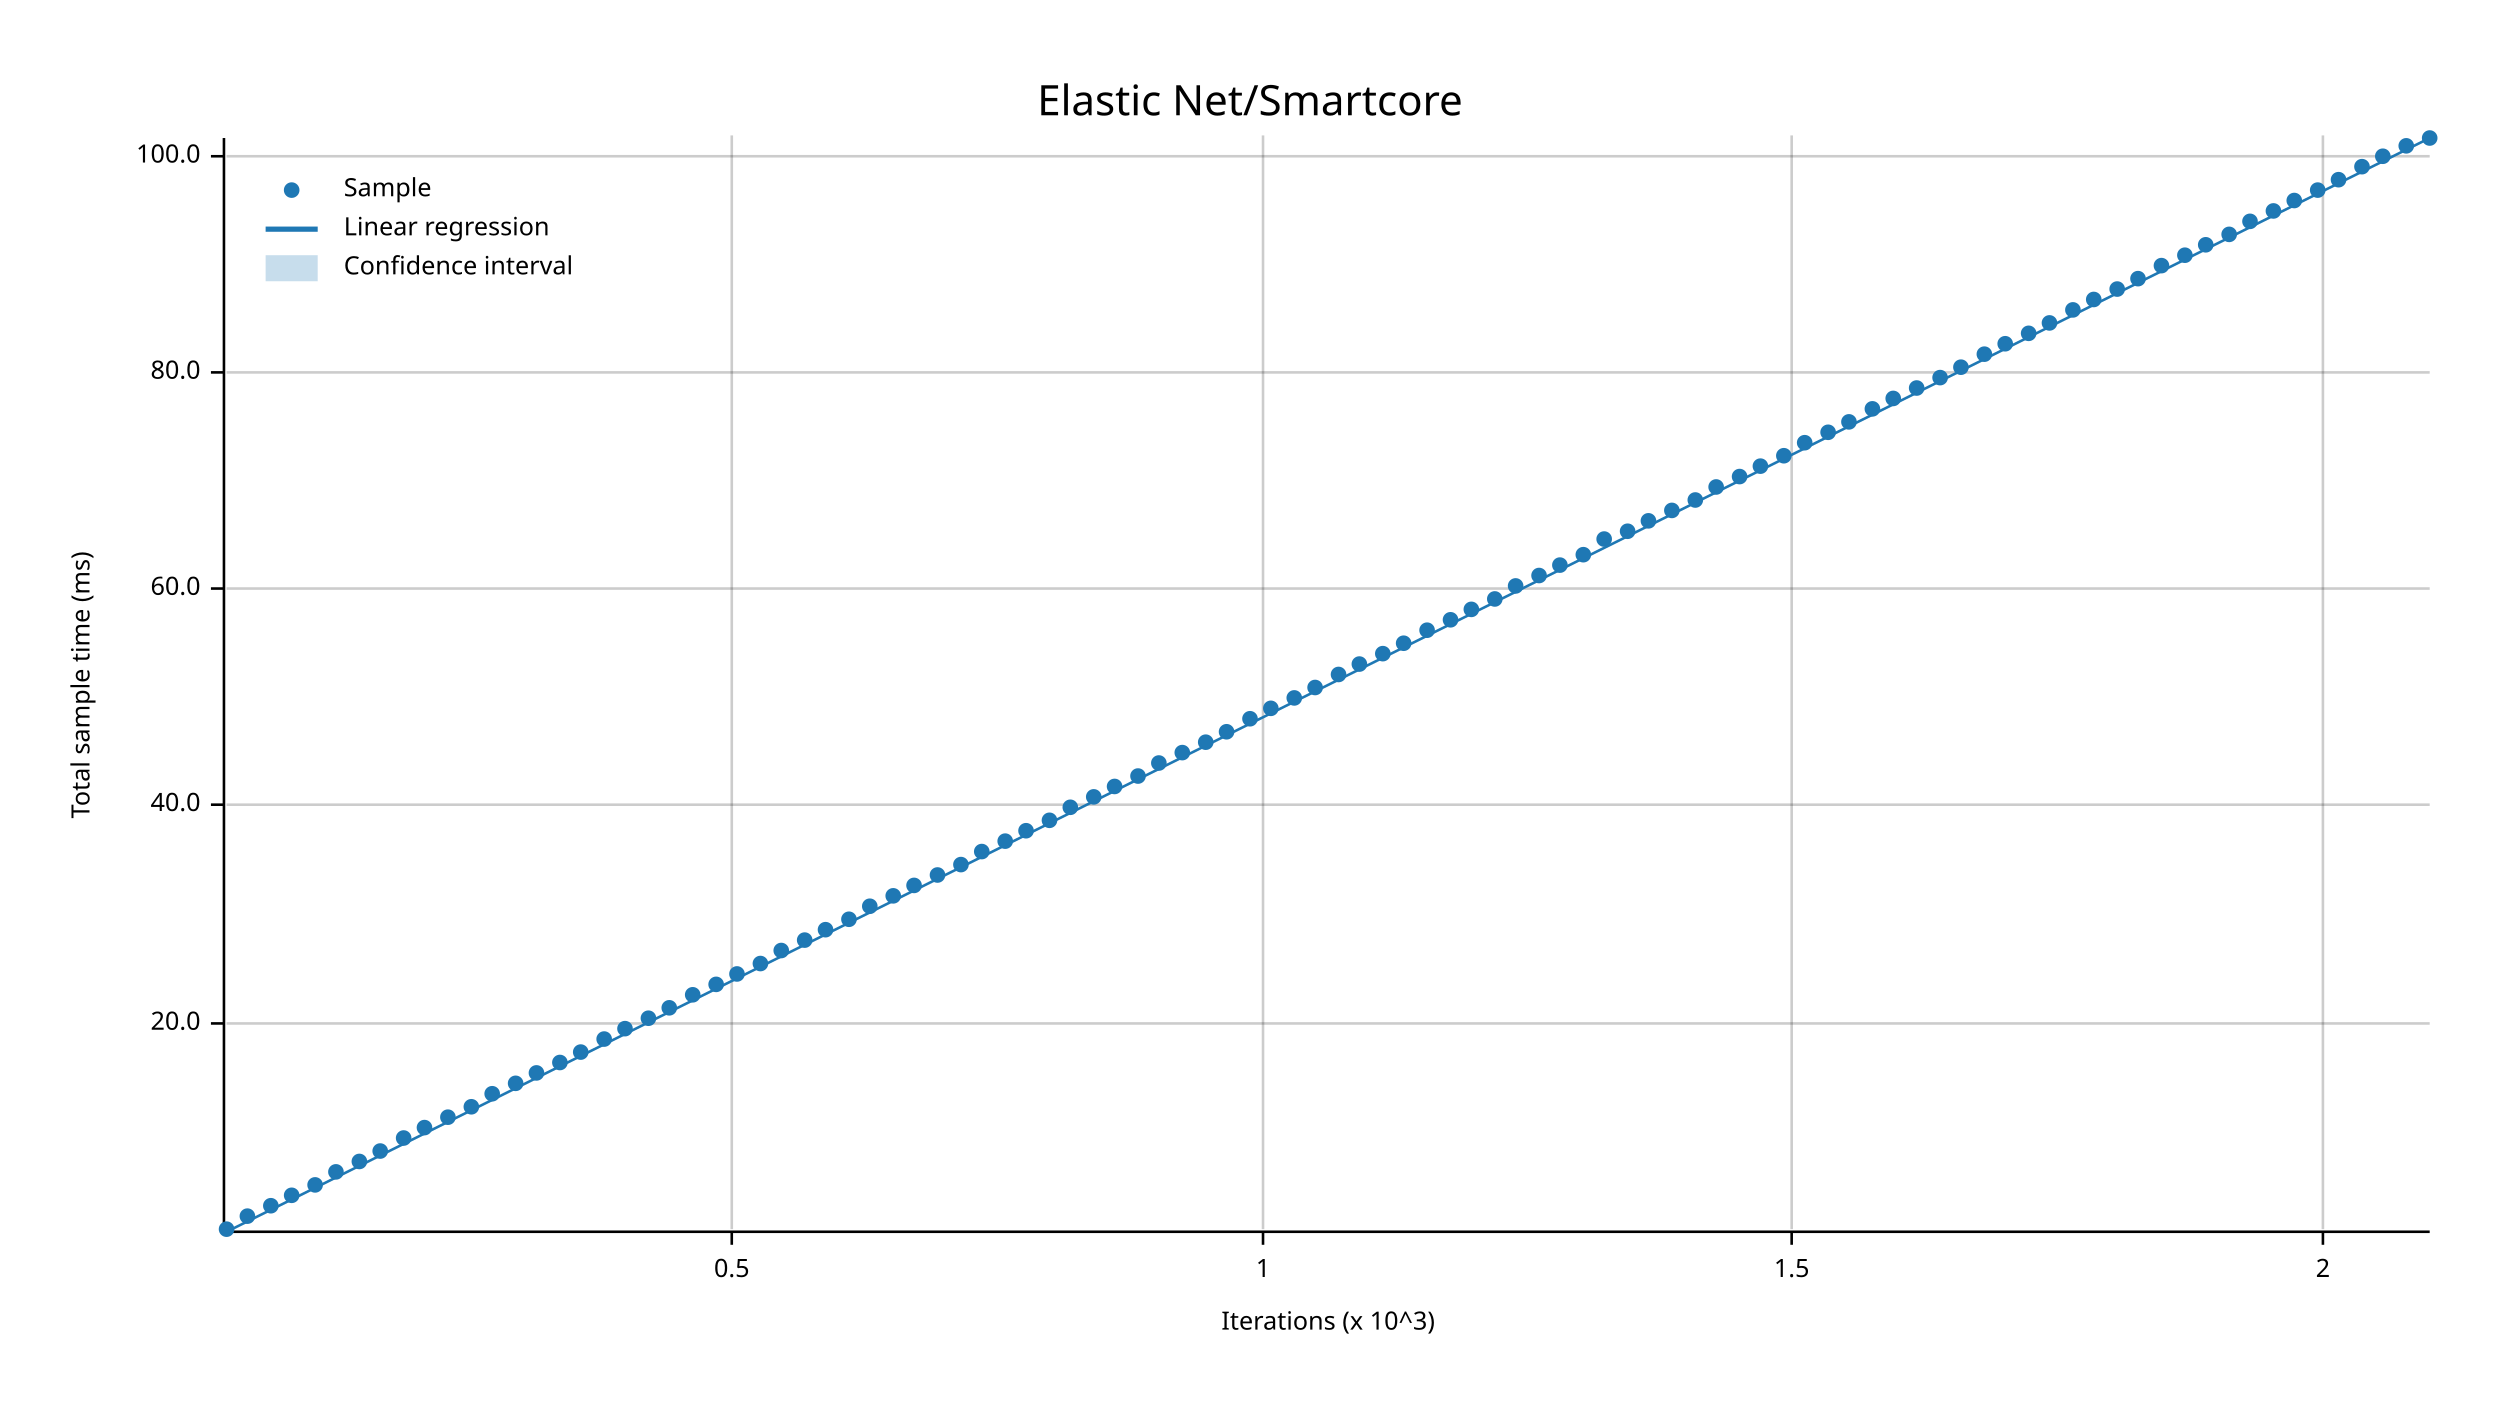
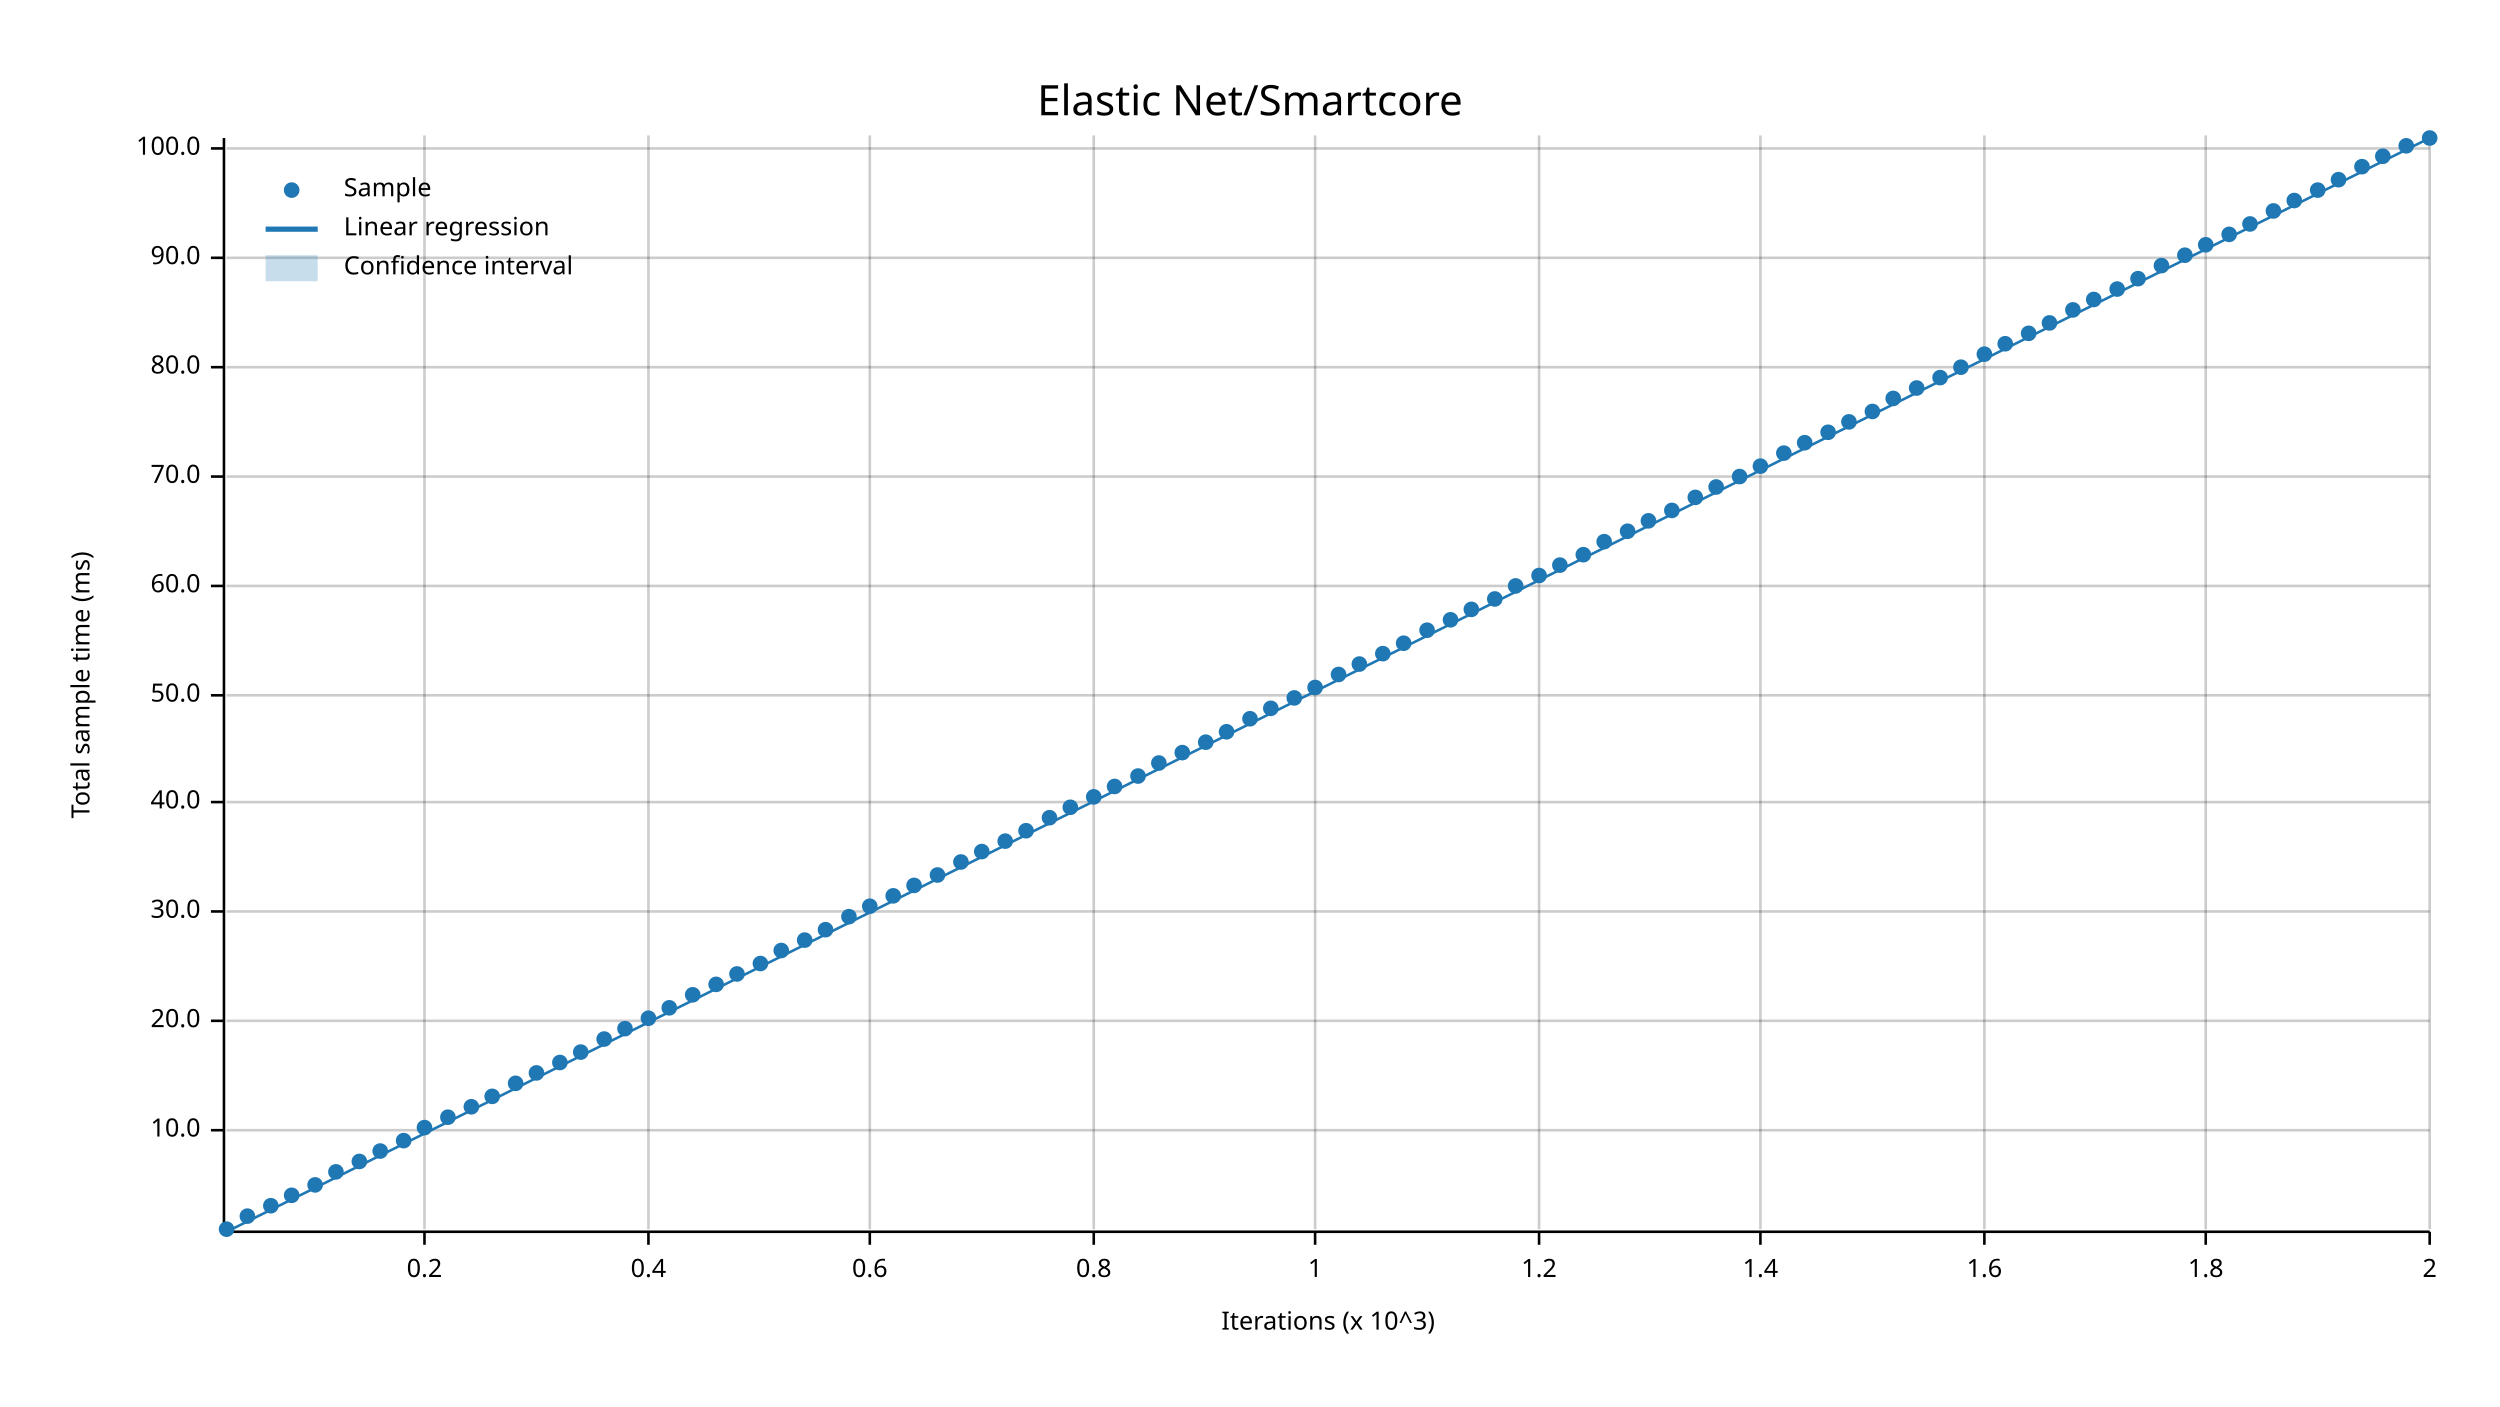
<svg xmlns="http://www.w3.org/2000/svg" width="960" height="540" viewBox="0 0 960 540">
  <text x="480" y="32" dy="0.76em" text-anchor="middle" font-family="sans-serif" font-size="16.129" opacity="1" fill="#000000">
Elastic Net/Smartcore
</text>
  <text x="27" y="263" dy="0.76em" text-anchor="middle" font-family="sans-serif" font-size="9.677" opacity="1" fill="#000000" transform="rotate(270, 27, 263)">
Total sample time (ms)
</text>
  <text x="510" y="513" dy="-0.5ex" text-anchor="middle" font-family="sans-serif" font-size="9.677" opacity="1" fill="#000000">
Iterations (x 10^3)
</text>
-   <line opacity="0.2" stroke="#000000" stroke-width="1" x1="281" y1="472" x2="281" y2="52" />
-   <line opacity="0.2" stroke="#000000" stroke-width="1" x1="485" y1="472" x2="485" y2="52" />
-   <line opacity="0.2" stroke="#000000" stroke-width="1" x1="688" y1="472" x2="688" y2="52" />
-   <line opacity="0.2" stroke="#000000" stroke-width="1" x1="892" y1="472" x2="892" y2="52" />
-   <line opacity="0.2" stroke="#000000" stroke-width="1" x1="87" y1="393" x2="933" y2="393" />
-   <line opacity="0.2" stroke="#000000" stroke-width="1" x1="87" y1="309" x2="933" y2="309" />
-   <line opacity="0.2" stroke="#000000" stroke-width="1" x1="87" y1="226" x2="933" y2="226" />
-   <line opacity="0.2" stroke="#000000" stroke-width="1" x1="87" y1="143" x2="933" y2="143" />
-   <line opacity="0.2" stroke="#000000" stroke-width="1" x1="87" y1="60" x2="933" y2="60" />
+   <line opacity="0.2" stroke="#000000" stroke-width="1" x1="163" y1="472" x2="163" y2="52" />
+   <line opacity="0.2" stroke="#000000" stroke-width="1" x1="249" y1="472" x2="249" y2="52" />
+   <line opacity="0.2" stroke="#000000" stroke-width="1" x1="334" y1="472" x2="334" y2="52" />
+   <line opacity="0.2" stroke="#000000" stroke-width="1" x1="420" y1="472" x2="420" y2="52" />
+   <line opacity="0.2" stroke="#000000" stroke-width="1" x1="505" y1="472" x2="505" y2="52" />
+   <line opacity="0.2" stroke="#000000" stroke-width="1" x1="591" y1="472" x2="591" y2="52" />
+   <line opacity="0.2" stroke="#000000" stroke-width="1" x1="676" y1="472" x2="676" y2="52" />
+   <line opacity="0.2" stroke="#000000" stroke-width="1" x1="762" y1="472" x2="762" y2="52" />
+   <line opacity="0.2" stroke="#000000" stroke-width="1" x1="847" y1="472" x2="847" y2="52" />
+   <line opacity="0.2" stroke="#000000" stroke-width="1" x1="933" y1="472" x2="933" y2="52" />
+   <line opacity="0.2" stroke="#000000" stroke-width="1" x1="87" y1="434" x2="933" y2="434" />
+   <line opacity="0.2" stroke="#000000" stroke-width="1" x1="87" y1="392" x2="933" y2="392" />
+   <line opacity="0.2" stroke="#000000" stroke-width="1" x1="87" y1="350" x2="933" y2="350" />
+   <line opacity="0.2" stroke="#000000" stroke-width="1" x1="87" y1="308" x2="933" y2="308" />
+   <line opacity="0.2" stroke="#000000" stroke-width="1" x1="87" y1="267" x2="933" y2="267" />
+   <line opacity="0.2" stroke="#000000" stroke-width="1" x1="87" y1="225" x2="933" y2="225" />
+   <line opacity="0.2" stroke="#000000" stroke-width="1" x1="87" y1="183" x2="933" y2="183" />
+   <line opacity="0.2" stroke="#000000" stroke-width="1" x1="87" y1="141" x2="933" y2="141" />
+   <line opacity="0.2" stroke="#000000" stroke-width="1" x1="87" y1="99" x2="933" y2="99" />
+   <line opacity="0.2" stroke="#000000" stroke-width="1" x1="87" y1="57" x2="933" y2="57" />
  <polyline fill="none" opacity="1" stroke="#000000" stroke-width="1" points="86,53 86,473 " />
-   <text x="77" y="393" dy="0.5ex" text-anchor="end" font-family="sans-serif" font-size="9.677" opacity="1" fill="#000000">
+   <text x="77" y="434" dy="0.5ex" text-anchor="end" font-family="sans-serif" font-size="9.677" opacity="1" fill="#000000">
+ 10.0
+ </text>
+   <polyline fill="none" opacity="1" stroke="#000000" stroke-width="1" points="81,434 86,434 " />
+   <text x="77" y="392" dy="0.5ex" text-anchor="end" font-family="sans-serif" font-size="9.677" opacity="1" fill="#000000">
20.0
</text>
-   <polyline fill="none" opacity="1" stroke="#000000" stroke-width="1" points="81,393 86,393 " />
-   <text x="77" y="309" dy="0.5ex" text-anchor="end" font-family="sans-serif" font-size="9.677" opacity="1" fill="#000000">
+   <polyline fill="none" opacity="1" stroke="#000000" stroke-width="1" points="81,392 86,392 " />
+   <text x="77" y="350" dy="0.5ex" text-anchor="end" font-family="sans-serif" font-size="9.677" opacity="1" fill="#000000">
+ 30.0
+ </text>
+   <polyline fill="none" opacity="1" stroke="#000000" stroke-width="1" points="81,350 86,350 " />
+   <text x="77" y="308" dy="0.5ex" text-anchor="end" font-family="sans-serif" font-size="9.677" opacity="1" fill="#000000">
40.0
</text>
-   <polyline fill="none" opacity="1" stroke="#000000" stroke-width="1" points="81,309 86,309 " />
-   <text x="77" y="226" dy="0.5ex" text-anchor="end" font-family="sans-serif" font-size="9.677" opacity="1" fill="#000000">
+   <polyline fill="none" opacity="1" stroke="#000000" stroke-width="1" points="81,308 86,308 " />
+   <text x="77" y="267" dy="0.5ex" text-anchor="end" font-family="sans-serif" font-size="9.677" opacity="1" fill="#000000">
+ 50.0
+ </text>
+   <polyline fill="none" opacity="1" stroke="#000000" stroke-width="1" points="81,267 86,267 " />
+   <text x="77" y="225" dy="0.5ex" text-anchor="end" font-family="sans-serif" font-size="9.677" opacity="1" fill="#000000">
60.0
</text>
-   <polyline fill="none" opacity="1" stroke="#000000" stroke-width="1" points="81,226 86,226 " />
-   <text x="77" y="143" dy="0.5ex" text-anchor="end" font-family="sans-serif" font-size="9.677" opacity="1" fill="#000000">
+   <polyline fill="none" opacity="1" stroke="#000000" stroke-width="1" points="81,225 86,225 " />
+   <text x="77" y="183" dy="0.5ex" text-anchor="end" font-family="sans-serif" font-size="9.677" opacity="1" fill="#000000">
+ 70.0
+ </text>
+   <polyline fill="none" opacity="1" stroke="#000000" stroke-width="1" points="81,183 86,183 " />
+   <text x="77" y="141" dy="0.5ex" text-anchor="end" font-family="sans-serif" font-size="9.677" opacity="1" fill="#000000">
80.0
</text>
-   <polyline fill="none" opacity="1" stroke="#000000" stroke-width="1" points="81,143 86,143 " />
-   <text x="77" y="60" dy="0.5ex" text-anchor="end" font-family="sans-serif" font-size="9.677" opacity="1" fill="#000000">
+   <polyline fill="none" opacity="1" stroke="#000000" stroke-width="1" points="81,141 86,141 " />
+   <text x="77" y="99" dy="0.5ex" text-anchor="end" font-family="sans-serif" font-size="9.677" opacity="1" fill="#000000">
+ 90.0
+ </text>
+   <polyline fill="none" opacity="1" stroke="#000000" stroke-width="1" points="81,99 86,99 " />
+   <text x="77" y="57" dy="0.5ex" text-anchor="end" font-family="sans-serif" font-size="9.677" opacity="1" fill="#000000">
100.0
</text>
-   <polyline fill="none" opacity="1" stroke="#000000" stroke-width="1" points="81,60 86,60 " />
+   <polyline fill="none" opacity="1" stroke="#000000" stroke-width="1" points="81,57 86,57 " />
  <polyline fill="none" opacity="1" stroke="#000000" stroke-width="1" points="87,473 933,473 " />
-   <text x="281" y="483" dy="0.76em" text-anchor="middle" font-family="sans-serif" font-size="9.677" opacity="1" fill="#000000">
- 0.5
- </text>
-   <polyline fill="none" opacity="1" stroke="#000000" stroke-width="1" points="281,473 281,478 " />
-   <text x="485" y="483" dy="0.76em" text-anchor="middle" font-family="sans-serif" font-size="9.677" opacity="1" fill="#000000">
+   <text x="163" y="483" dy="0.76em" text-anchor="middle" font-family="sans-serif" font-size="9.677" opacity="1" fill="#000000">
+ 0.2
+ </text>
+   <polyline fill="none" opacity="1" stroke="#000000" stroke-width="1" points="163,473 163,478 " />
+   <text x="249" y="483" dy="0.76em" text-anchor="middle" font-family="sans-serif" font-size="9.677" opacity="1" fill="#000000">
+ 0.4
+ </text>
+   <polyline fill="none" opacity="1" stroke="#000000" stroke-width="1" points="249,473 249,478 " />
+   <text x="334" y="483" dy="0.76em" text-anchor="middle" font-family="sans-serif" font-size="9.677" opacity="1" fill="#000000">
+ 0.6
+ </text>
+   <polyline fill="none" opacity="1" stroke="#000000" stroke-width="1" points="334,473 334,478 " />
+   <text x="420" y="483" dy="0.76em" text-anchor="middle" font-family="sans-serif" font-size="9.677" opacity="1" fill="#000000">
+ 0.8
+ </text>
+   <polyline fill="none" opacity="1" stroke="#000000" stroke-width="1" points="420,473 420,478 " />
+   <text x="505" y="483" dy="0.76em" text-anchor="middle" font-family="sans-serif" font-size="9.677" opacity="1" fill="#000000">
1
</text>
-   <polyline fill="none" opacity="1" stroke="#000000" stroke-width="1" points="485,473 485,478 " />
-   <text x="688" y="483" dy="0.76em" text-anchor="middle" font-family="sans-serif" font-size="9.677" opacity="1" fill="#000000">
- 1.5
- </text>
-   <polyline fill="none" opacity="1" stroke="#000000" stroke-width="1" points="688,473 688,478 " />
-   <text x="892" y="483" dy="0.76em" text-anchor="middle" font-family="sans-serif" font-size="9.677" opacity="1" fill="#000000">
+   <polyline fill="none" opacity="1" stroke="#000000" stroke-width="1" points="505,473 505,478 " />
+   <text x="591" y="483" dy="0.76em" text-anchor="middle" font-family="sans-serif" font-size="9.677" opacity="1" fill="#000000">
+ 1.2
+ </text>
+   <polyline fill="none" opacity="1" stroke="#000000" stroke-width="1" points="591,473 591,478 " />
+   <text x="676" y="483" dy="0.76em" text-anchor="middle" font-family="sans-serif" font-size="9.677" opacity="1" fill="#000000">
+ 1.4
+ </text>
+   <polyline fill="none" opacity="1" stroke="#000000" stroke-width="1" points="676,473 676,478 " />
+   <text x="762" y="483" dy="0.76em" text-anchor="middle" font-family="sans-serif" font-size="9.677" opacity="1" fill="#000000">
+ 1.6
+ </text>
+   <polyline fill="none" opacity="1" stroke="#000000" stroke-width="1" points="762,473 762,478 " />
+   <text x="847" y="483" dy="0.76em" text-anchor="middle" font-family="sans-serif" font-size="9.677" opacity="1" fill="#000000">
+ 1.8
+ </text>
+   <polyline fill="none" opacity="1" stroke="#000000" stroke-width="1" points="847,473 847,478 " />
+   <text x="933" y="483" dy="0.76em" text-anchor="middle" font-family="sans-serif" font-size="9.677" opacity="1" fill="#000000">
2
</text>
-   <polyline fill="none" opacity="1" stroke="#000000" stroke-width="1" points="892,473 892,478 " />
+   <polyline fill="none" opacity="1" stroke="#000000" stroke-width="1" points="933,473 933,478 " />
  <circle cx="87" cy="472" r="3" opacity="1" fill="#1F78B4" stroke="none" stroke-width="1" />
  <circle cx="95" cy="467" r="3" opacity="1" fill="#1F78B4" stroke="none" stroke-width="1" />
  <circle cx="104" cy="463" r="3" opacity="1" fill="#1F78B4" stroke="none" stroke-width="1" />
  <circle cx="112" cy="459" r="3" opacity="1" fill="#1F78B4" stroke="none" stroke-width="1" />
  <circle cx="121" cy="455" r="3" opacity="1" fill="#1F78B4" stroke="none" stroke-width="1" />
  <circle cx="129" cy="450" r="3" opacity="1" fill="#1F78B4" stroke="none" stroke-width="1" />
  <circle cx="138" cy="446" r="3" opacity="1" fill="#1F78B4" stroke="none" stroke-width="1" />
  <circle cx="146" cy="442" r="3" opacity="1" fill="#1F78B4" stroke="none" stroke-width="1" />
-   <circle cx="155" cy="437" r="3" opacity="1" fill="#1F78B4" stroke="none" stroke-width="1" />
+   <circle cx="155" cy="438" r="3" opacity="1" fill="#1F78B4" stroke="none" stroke-width="1" />
  <circle cx="163" cy="433" r="3" opacity="1" fill="#1F78B4" stroke="none" stroke-width="1" />
  <circle cx="172" cy="429" r="3" opacity="1" fill="#1F78B4" stroke="none" stroke-width="1" />
  <circle cx="181" cy="425" r="3" opacity="1" fill="#1F78B4" stroke="none" stroke-width="1" />
-   <circle cx="189" cy="420" r="3" opacity="1" fill="#1F78B4" stroke="none" stroke-width="1" />
+   <circle cx="189" cy="421" r="3" opacity="1" fill="#1F78B4" stroke="none" stroke-width="1" />
  <circle cx="198" cy="416" r="3" opacity="1" fill="#1F78B4" stroke="none" stroke-width="1" />
  <circle cx="206" cy="412" r="3" opacity="1" fill="#1F78B4" stroke="none" stroke-width="1" />
  <circle cx="215" cy="408" r="3" opacity="1" fill="#1F78B4" stroke="none" stroke-width="1" />
  <circle cx="223" cy="404" r="3" opacity="1" fill="#1F78B4" stroke="none" stroke-width="1" />
  <circle cx="232" cy="399" r="3" opacity="1" fill="#1F78B4" stroke="none" stroke-width="1" />
  <circle cx="240" cy="395" r="3" opacity="1" fill="#1F78B4" stroke="none" stroke-width="1" />
  <circle cx="249" cy="391" r="3" opacity="1" fill="#1F78B4" stroke="none" stroke-width="1" />
  <circle cx="257" cy="387" r="3" opacity="1" fill="#1F78B4" stroke="none" stroke-width="1" />
  <circle cx="266" cy="382" r="3" opacity="1" fill="#1F78B4" stroke="none" stroke-width="1" />
  <circle cx="275" cy="378" r="3" opacity="1" fill="#1F78B4" stroke="none" stroke-width="1" />
  <circle cx="283" cy="374" r="3" opacity="1" fill="#1F78B4" stroke="none" stroke-width="1" />
  <circle cx="292" cy="370" r="3" opacity="1" fill="#1F78B4" stroke="none" stroke-width="1" />
  <circle cx="300" cy="365" r="3" opacity="1" fill="#1F78B4" stroke="none" stroke-width="1" />
  <circle cx="309" cy="361" r="3" opacity="1" fill="#1F78B4" stroke="none" stroke-width="1" />
  <circle cx="317" cy="357" r="3" opacity="1" fill="#1F78B4" stroke="none" stroke-width="1" />
-   <circle cx="326" cy="353" r="3" opacity="1" fill="#1F78B4" stroke="none" stroke-width="1" />
+   <circle cx="326" cy="352" r="3" opacity="1" fill="#1F78B4" stroke="none" stroke-width="1" />
  <circle cx="334" cy="348" r="3" opacity="1" fill="#1F78B4" stroke="none" stroke-width="1" />
  <circle cx="343" cy="344" r="3" opacity="1" fill="#1F78B4" stroke="none" stroke-width="1" />
  <circle cx="351" cy="340" r="3" opacity="1" fill="#1F78B4" stroke="none" stroke-width="1" />
  <circle cx="360" cy="336" r="3" opacity="1" fill="#1F78B4" stroke="none" stroke-width="1" />
-   <circle cx="369" cy="332" r="3" opacity="1" fill="#1F78B4" stroke="none" stroke-width="1" />
+   <circle cx="369" cy="331" r="3" opacity="1" fill="#1F78B4" stroke="none" stroke-width="1" />
  <circle cx="377" cy="327" r="3" opacity="1" fill="#1F78B4" stroke="none" stroke-width="1" />
  <circle cx="386" cy="323" r="3" opacity="1" fill="#1F78B4" stroke="none" stroke-width="1" />
  <circle cx="394" cy="319" r="3" opacity="1" fill="#1F78B4" stroke="none" stroke-width="1" />
-   <circle cx="403" cy="315" r="3" opacity="1" fill="#1F78B4" stroke="none" stroke-width="1" />
+   <circle cx="403" cy="314" r="3" opacity="1" fill="#1F78B4" stroke="none" stroke-width="1" />
  <circle cx="411" cy="310" r="3" opacity="1" fill="#1F78B4" stroke="none" stroke-width="1" />
  <circle cx="420" cy="306" r="3" opacity="1" fill="#1F78B4" stroke="none" stroke-width="1" />
  <circle cx="428" cy="302" r="3" opacity="1" fill="#1F78B4" stroke="none" stroke-width="1" />
  <circle cx="437" cy="298" r="3" opacity="1" fill="#1F78B4" stroke="none" stroke-width="1" />
  <circle cx="445" cy="293" r="3" opacity="1" fill="#1F78B4" stroke="none" stroke-width="1" />
  <circle cx="454" cy="289" r="3" opacity="1" fill="#1F78B4" stroke="none" stroke-width="1" />
  <circle cx="463" cy="285" r="3" opacity="1" fill="#1F78B4" stroke="none" stroke-width="1" />
  <circle cx="471" cy="281" r="3" opacity="1" fill="#1F78B4" stroke="none" stroke-width="1" />
  <circle cx="480" cy="276" r="3" opacity="1" fill="#1F78B4" stroke="none" stroke-width="1" />
  <circle cx="488" cy="272" r="3" opacity="1" fill="#1F78B4" stroke="none" stroke-width="1" />
  <circle cx="497" cy="268" r="3" opacity="1" fill="#1F78B4" stroke="none" stroke-width="1" />
  <circle cx="505" cy="264" r="3" opacity="1" fill="#1F78B4" stroke="none" stroke-width="1" />
  <circle cx="514" cy="259" r="3" opacity="1" fill="#1F78B4" stroke="none" stroke-width="1" />
  <circle cx="522" cy="255" r="3" opacity="1" fill="#1F78B4" stroke="none" stroke-width="1" />
  <circle cx="531" cy="251" r="3" opacity="1" fill="#1F78B4" stroke="none" stroke-width="1" />
  <circle cx="539" cy="247" r="3" opacity="1" fill="#1F78B4" stroke="none" stroke-width="1" />
  <circle cx="548" cy="242" r="3" opacity="1" fill="#1F78B4" stroke="none" stroke-width="1" />
  <circle cx="557" cy="238" r="3" opacity="1" fill="#1F78B4" stroke="none" stroke-width="1" />
  <circle cx="565" cy="234" r="3" opacity="1" fill="#1F78B4" stroke="none" stroke-width="1" />
  <circle cx="574" cy="230" r="3" opacity="1" fill="#1F78B4" stroke="none" stroke-width="1" />
  <circle cx="582" cy="225" r="3" opacity="1" fill="#1F78B4" stroke="none" stroke-width="1" />
  <circle cx="591" cy="221" r="3" opacity="1" fill="#1F78B4" stroke="none" stroke-width="1" />
  <circle cx="599" cy="217" r="3" opacity="1" fill="#1F78B4" stroke="none" stroke-width="1" />
  <circle cx="608" cy="213" r="3" opacity="1" fill="#1F78B4" stroke="none" stroke-width="1" />
-   <circle cx="616" cy="207" r="3" opacity="1" fill="#1F78B4" stroke="none" stroke-width="1" />
+   <circle cx="616" cy="208" r="3" opacity="1" fill="#1F78B4" stroke="none" stroke-width="1" />
  <circle cx="625" cy="204" r="3" opacity="1" fill="#1F78B4" stroke="none" stroke-width="1" />
  <circle cx="633" cy="200" r="3" opacity="1" fill="#1F78B4" stroke="none" stroke-width="1" />
  <circle cx="642" cy="196" r="3" opacity="1" fill="#1F78B4" stroke="none" stroke-width="1" />
-   <circle cx="651" cy="192" r="3" opacity="1" fill="#1F78B4" stroke="none" stroke-width="1" />
+   <circle cx="651" cy="191" r="3" opacity="1" fill="#1F78B4" stroke="none" stroke-width="1" />
  <circle cx="659" cy="187" r="3" opacity="1" fill="#1F78B4" stroke="none" stroke-width="1" />
  <circle cx="668" cy="183" r="3" opacity="1" fill="#1F78B4" stroke="none" stroke-width="1" />
  <circle cx="676" cy="179" r="3" opacity="1" fill="#1F78B4" stroke="none" stroke-width="1" />
-   <circle cx="685" cy="175" r="3" opacity="1" fill="#1F78B4" stroke="none" stroke-width="1" />
+   <circle cx="685" cy="174" r="3" opacity="1" fill="#1F78B4" stroke="none" stroke-width="1" />
  <circle cx="693" cy="170" r="3" opacity="1" fill="#1F78B4" stroke="none" stroke-width="1" />
  <circle cx="702" cy="166" r="3" opacity="1" fill="#1F78B4" stroke="none" stroke-width="1" />
  <circle cx="710" cy="162" r="3" opacity="1" fill="#1F78B4" stroke="none" stroke-width="1" />
-   <circle cx="719" cy="157" r="3" opacity="1" fill="#1F78B4" stroke="none" stroke-width="1" />
+   <circle cx="719" cy="158" r="3" opacity="1" fill="#1F78B4" stroke="none" stroke-width="1" />
  <circle cx="727" cy="153" r="3" opacity="1" fill="#1F78B4" stroke="none" stroke-width="1" />
  <circle cx="736" cy="149" r="3" opacity="1" fill="#1F78B4" stroke="none" stroke-width="1" />
  <circle cx="745" cy="145" r="3" opacity="1" fill="#1F78B4" stroke="none" stroke-width="1" />
  <circle cx="753" cy="141" r="3" opacity="1" fill="#1F78B4" stroke="none" stroke-width="1" />
  <circle cx="762" cy="136" r="3" opacity="1" fill="#1F78B4" stroke="none" stroke-width="1" />
  <circle cx="770" cy="132" r="3" opacity="1" fill="#1F78B4" stroke="none" stroke-width="1" />
  <circle cx="779" cy="128" r="3" opacity="1" fill="#1F78B4" stroke="none" stroke-width="1" />
  <circle cx="787" cy="124" r="3" opacity="1" fill="#1F78B4" stroke="none" stroke-width="1" />
  <circle cx="796" cy="119" r="3" opacity="1" fill="#1F78B4" stroke="none" stroke-width="1" />
  <circle cx="804" cy="115" r="3" opacity="1" fill="#1F78B4" stroke="none" stroke-width="1" />
  <circle cx="813" cy="111" r="3" opacity="1" fill="#1F78B4" stroke="none" stroke-width="1" />
  <circle cx="821" cy="107" r="3" opacity="1" fill="#1F78B4" stroke="none" stroke-width="1" />
  <circle cx="830" cy="102" r="3" opacity="1" fill="#1F78B4" stroke="none" stroke-width="1" />
  <circle cx="839" cy="98" r="3" opacity="1" fill="#1F78B4" stroke="none" stroke-width="1" />
  <circle cx="847" cy="94" r="3" opacity="1" fill="#1F78B4" stroke="none" stroke-width="1" />
  <circle cx="856" cy="90" r="3" opacity="1" fill="#1F78B4" stroke="none" stroke-width="1" />
-   <circle cx="864" cy="85" r="3" opacity="1" fill="#1F78B4" stroke="none" stroke-width="1" />
+   <circle cx="864" cy="86" r="3" opacity="1" fill="#1F78B4" stroke="none" stroke-width="1" />
  <circle cx="873" cy="81" r="3" opacity="1" fill="#1F78B4" stroke="none" stroke-width="1" />
  <circle cx="881" cy="77" r="3" opacity="1" fill="#1F78B4" stroke="none" stroke-width="1" />
  <circle cx="890" cy="73" r="3" opacity="1" fill="#1F78B4" stroke="none" stroke-width="1" />
  <circle cx="898" cy="69" r="3" opacity="1" fill="#1F78B4" stroke="none" stroke-width="1" />
  <circle cx="907" cy="64" r="3" opacity="1" fill="#1F78B4" stroke="none" stroke-width="1" />
  <circle cx="915" cy="60" r="3" opacity="1" fill="#1F78B4" stroke="none" stroke-width="1" />
  <circle cx="924" cy="56" r="3" opacity="1" fill="#1F78B4" stroke="none" stroke-width="1" />
  <circle cx="933" cy="53" r="3" opacity="1" fill="#1F78B4" stroke="none" stroke-width="1" />
  <polyline fill="none" opacity="1" stroke="#1F78B4" stroke-width="1" points="87,473 933,53 " />
  <polygon opacity="0.25" fill="#1F78B4" points="87,473 933,53 933,53 " />
  <text x="132" y="68" dy="0.76em" text-anchor="start" font-family="sans-serif" font-size="9.677" opacity="1" fill="#000000">
Sample
</text>
  <text x="132" y="83" dy="0.76em" text-anchor="start" font-family="sans-serif" font-size="9.677" opacity="1" fill="#000000">
Linear regression
</text>
  <text x="132" y="98" dy="0.76em" text-anchor="start" font-family="sans-serif" font-size="9.677" opacity="1" fill="#000000">
Confidence interval
</text>
  <circle cx="112" cy="73" r="3" opacity="1" fill="#1F78B4" stroke="none" stroke-width="1" />
  <polyline fill="none" opacity="1" stroke="#1F78B4" stroke-width="2" points="102,88 122,88 " />
  <rect x="102" y="98" width="20" height="10" opacity="0.25" fill="#1F78B4" stroke="none" />
</svg>
